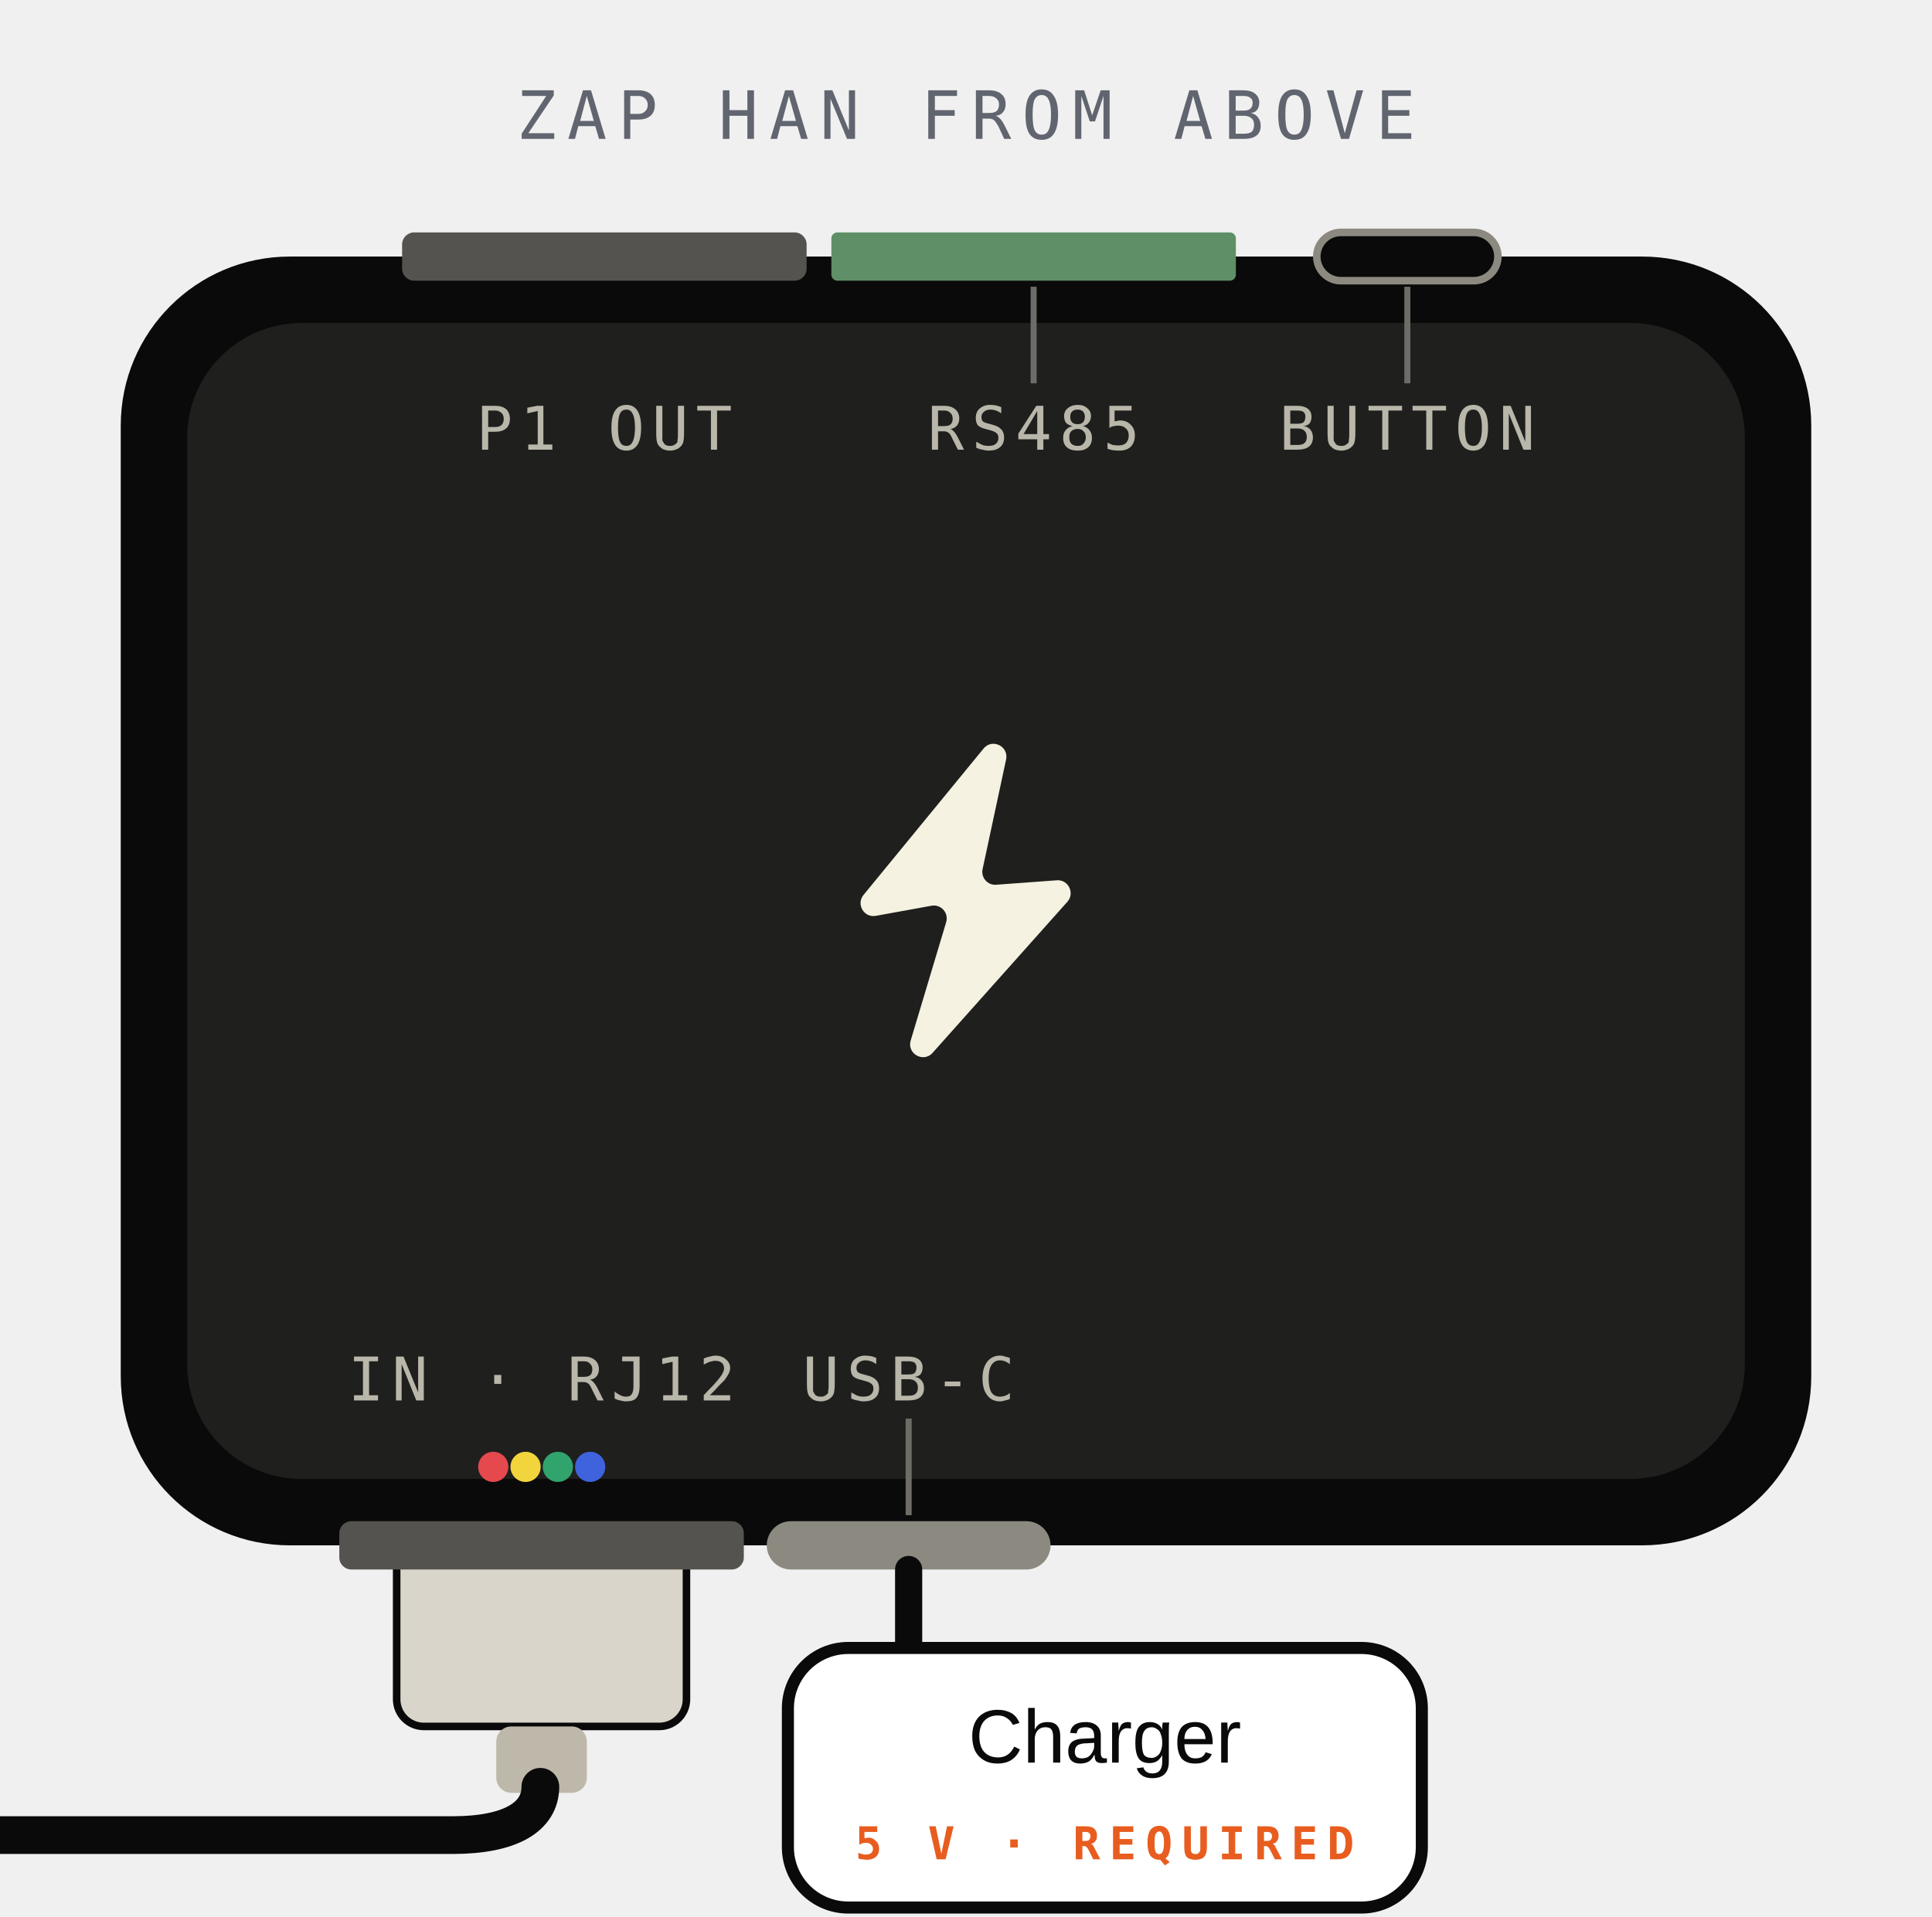
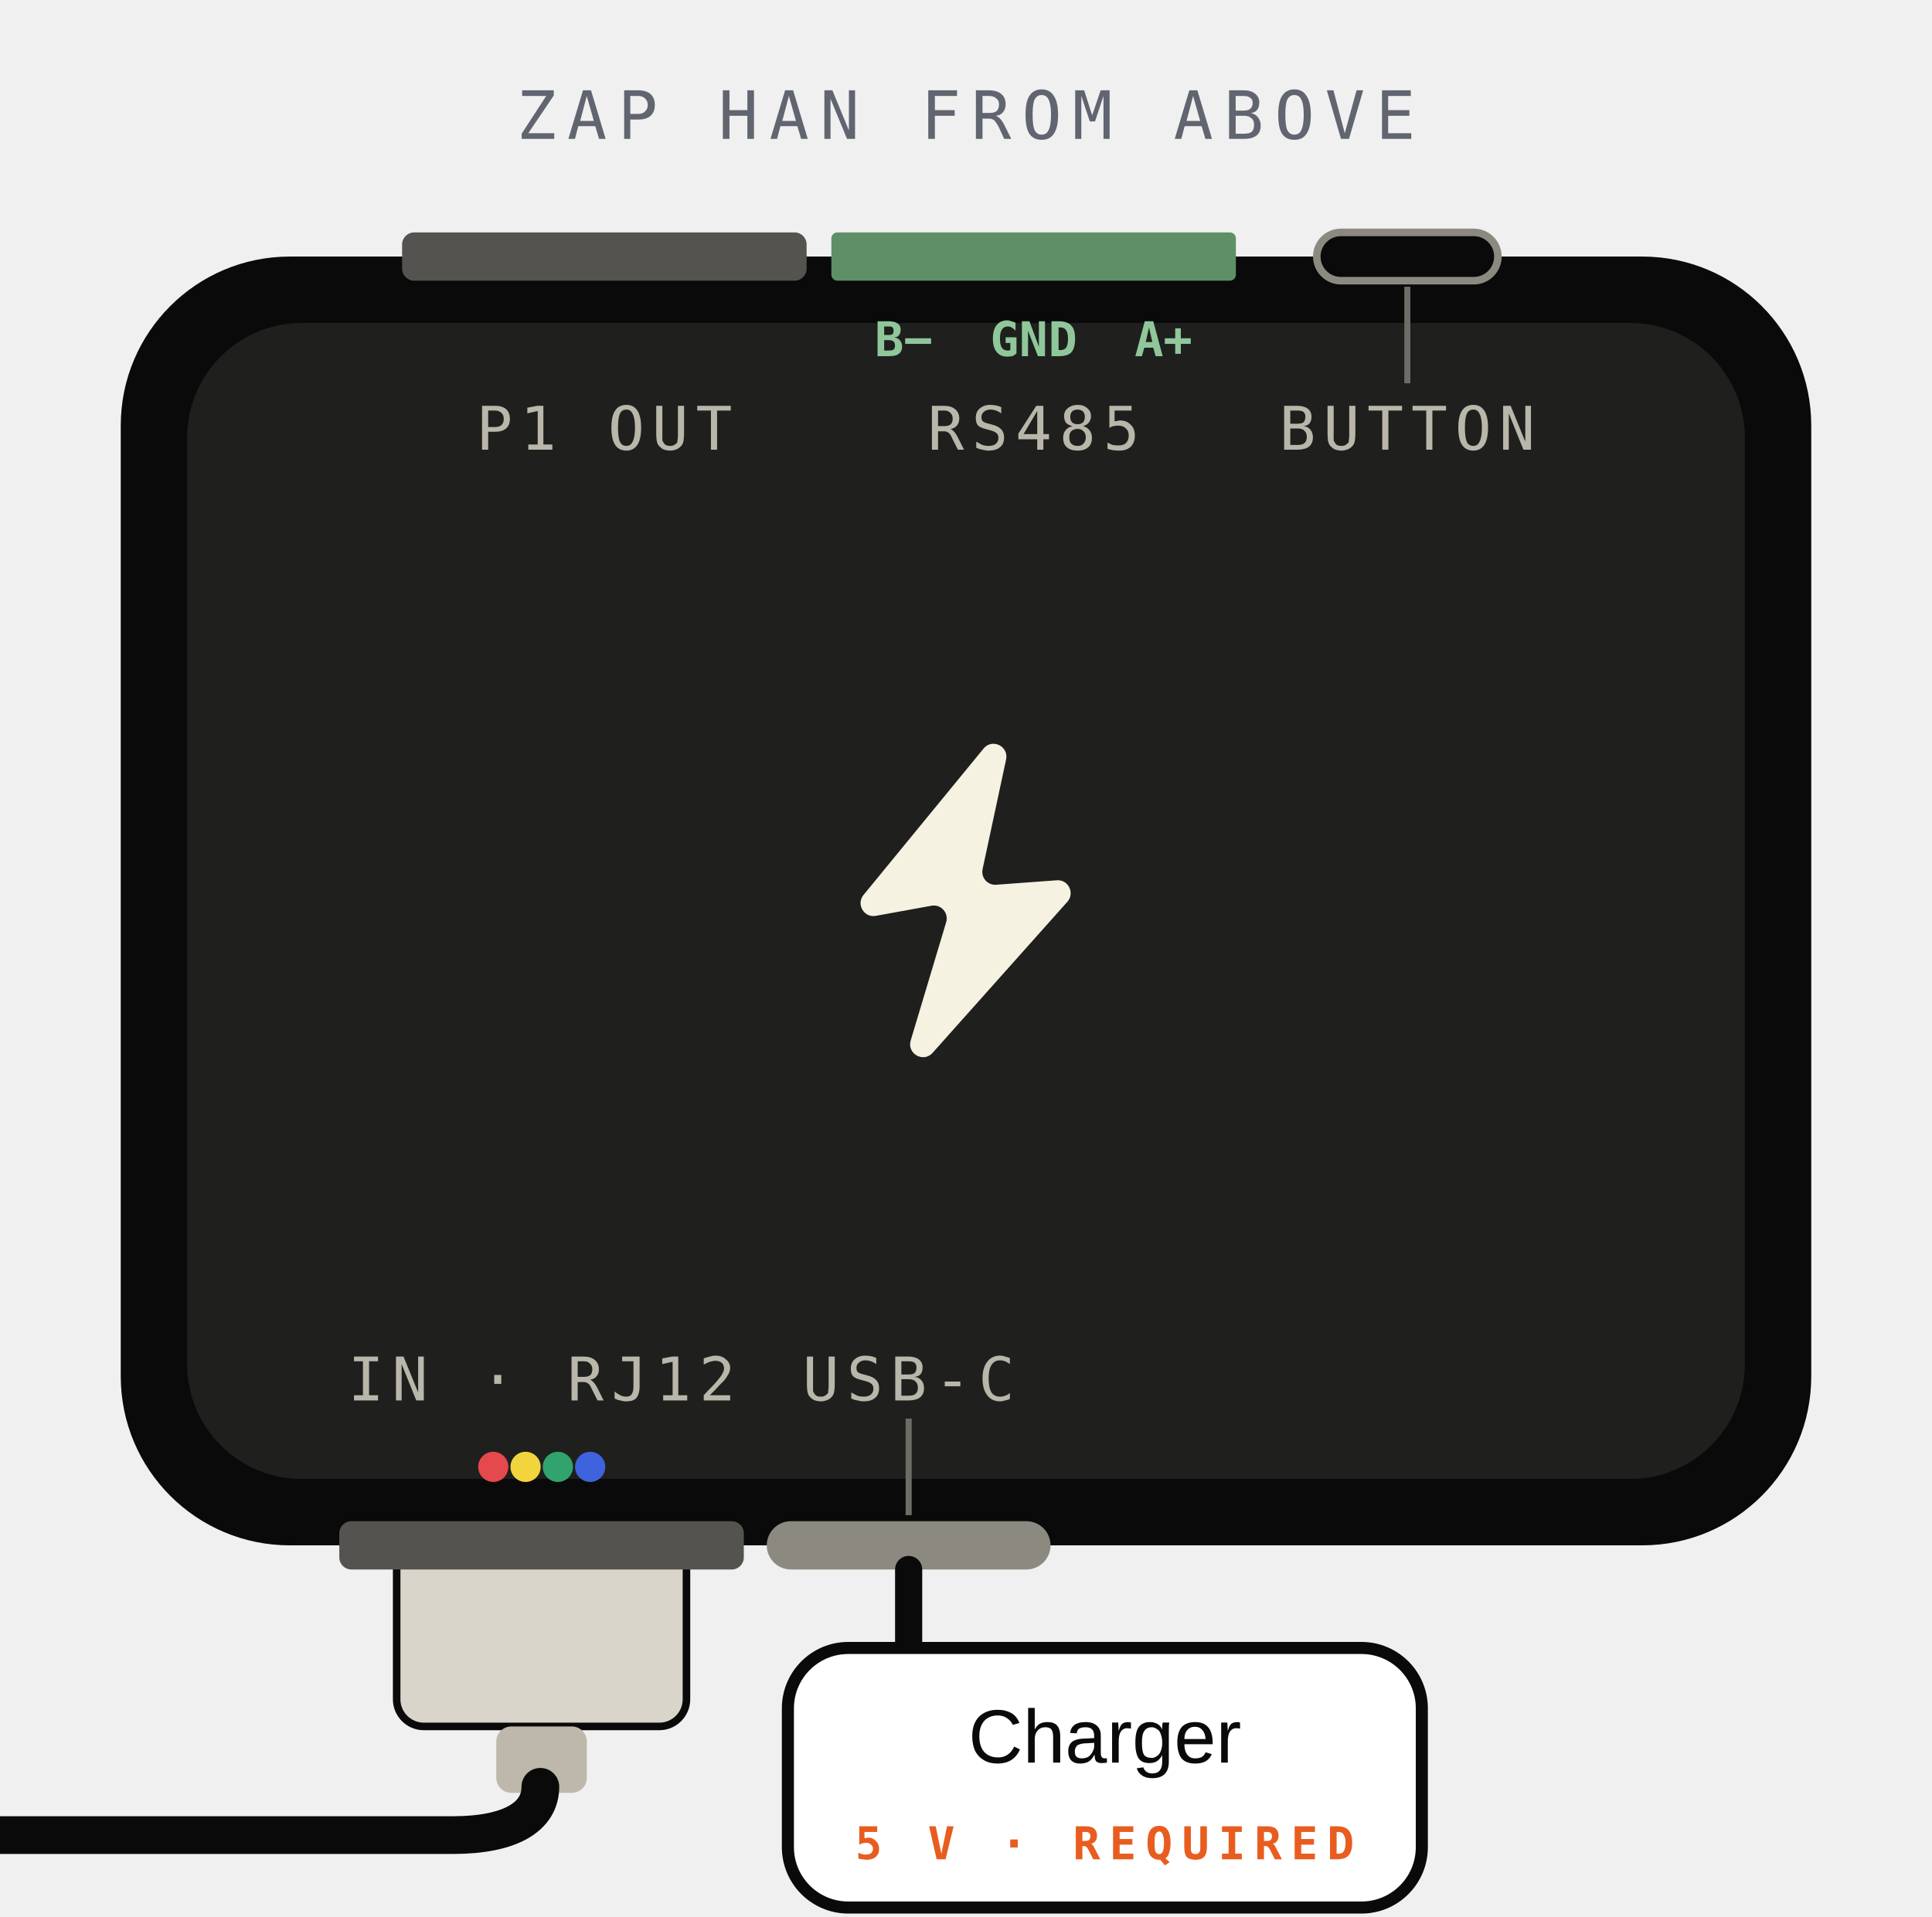
<svg xmlns="http://www.w3.org/2000/svg" viewBox="84 1 64 63.5" width="64mm" height="63.5mm" font-family="Satoshi">
  <style>text{font-family:Satoshi,'Helvetica Neue',Arial,sans-serif}text[font-family='JetBrains Mono']{font-family:'JetBrains Mono',Menlo,monospace}</style>
  <rect x="8" y="7" width="38" height="52" rx="3.2" fill="#FFFFFF" stroke="#0A0A0A" stroke-width="0.4" />
  <text x="12" y="12.6" font-family="JetBrains Mono" font-size="2.2" letter-spacing="0.3" fill="#61656F" text-anchor="start" font-weight="400">ELECTRICITY METER</text>
  <rect x="12" y="14.6" width="30" height="9" rx="1.2" fill="#ECE8DA" />
  <text x="14.4" y="20.6" font-family="JetBrains Mono" font-size="3.9" letter-spacing="0.3" fill="#0A0A0A" text-anchor="start" font-weight="400">12,345.6</text>
  <text x="36.6" y="20.6" font-family="JetBrains Mono" font-size="1.9" letter-spacing="0.3" fill="#61656F" text-anchor="start" font-weight="400">kWh</text>
  <g transform="translate(22.4,33.6) scale(0.6)">
    <rect x="0" y="0" width="14.880" height="12.400" rx="0.9" fill="#FFFFFF" stroke="#B9B4A6" stroke-width="0.267" />
    <path d="M5.385,1.0 H9.495 V2.37 H10.865 V3.74 H13.280 V10.6 H1.600 V3.74 H4.015 V2.37 H5.385 Z" fill="#0A0A0A" />
    <rect x="2.300" y="10.100" width="10.280" height="0.5" fill="#2A2A28" />
    <rect x="3.660" y="7.300" width="0.42" height="3.3" fill="#F5F2E1" />
    <rect x="3.660" y="6.800" width="0.42" height="0.3" fill="#8C8A80" />
    <rect x="4.680" y="7.300" width="0.42" height="3.3" fill="#F5F2E1" />
    <rect x="4.680" y="6.800" width="0.42" height="0.3" fill="#8C8A80" />
    <rect x="5.700" y="7.300" width="0.42" height="3.3" fill="#F5F2E1" />
    <rect x="5.700" y="6.800" width="0.42" height="0.3" fill="#8C8A80" />
    <rect x="6.720" y="7.300" width="0.42" height="3.3" fill="#F5F2E1" />
    <rect x="6.720" y="6.800" width="0.42" height="0.3" fill="#8C8A80" />
    <rect x="7.740" y="7.300" width="0.42" height="3.3" fill="#F5F2E1" />
    <rect x="7.740" y="6.800" width="0.42" height="0.3" fill="#8C8A80" />
    <rect x="8.760" y="7.300" width="0.42" height="3.3" fill="#F5F2E1" />
    <rect x="8.760" y="6.800" width="0.42" height="0.3" fill="#8C8A80" />
    <rect x="9.780" y="7.300" width="0.42" height="3.3" fill="#F5F2E1" />
    <rect x="9.780" y="6.800" width="0.42" height="0.3" fill="#8C8A80" />
    <rect x="10.800" y="7.300" width="0.42" height="3.3" fill="#F5F2E1" />
    <rect x="10.800" y="6.800" width="0.42" height="0.3" fill="#8C8A80" />
  </g>
  <rect x="22.9" y="36.4" width="8.6" height="5.2" rx="0.9" fill="#D9D5CA" stroke="#0A0A0A" stroke-width="0.25" />
  <text x="12" y="39.6" font-family="JetBrains Mono" font-size="2.4" letter-spacing="0.3" fill="#0A0A0A" text-anchor="start" font-weight="700">HAN</text>
  <defs>
    <clipPath id="lupp">
      <circle cx="62" cy="21" r="14" />
    </clipPath>
  </defs>
  <line x1="31.6" y1="35.2" x2="50.4" y2="28.6" stroke="#0A0A0A" stroke-width="0.25" />
  <circle cx="62" cy="21" r="14" fill="#FFFFFF" />
  <g clip-path="url(#lupp)">
    <g transform="translate(50.096,11.08) scale(1.6)">
      <rect x="0" y="0" width="14.880" height="12.400" rx="0.9" fill="#FFFFFF" stroke="none" stroke-width="0.100" />
      <path d="M5.385,1.0 H9.495 V2.37 H10.865 V3.74 H13.280 V10.6 H1.600 V3.74 H4.015 V2.37 H5.385 Z" fill="#0A0A0A" />
      <rect x="2.300" y="10.100" width="10.280" height="0.5" fill="#2A2A28" />
      <rect x="3.660" y="7.300" width="0.42" height="3.3" fill="#F5F2E1" />
      <rect x="3.660" y="6.800" width="0.42" height="0.3" fill="#8C8A80" />
      <rect x="4.680" y="7.300" width="0.42" height="3.3" fill="#F5F2E1" />
      <rect x="4.680" y="6.800" width="0.42" height="0.3" fill="#8C8A80" />
      <rect x="5.700" y="7.300" width="0.42" height="3.3" fill="#F5F2E1" />
      <rect x="5.700" y="6.800" width="0.42" height="0.3" fill="#8C8A80" />
      <rect x="6.720" y="7.300" width="0.42" height="3.3" fill="#F5F2E1" />
      <rect x="6.720" y="6.800" width="0.42" height="0.3" fill="#8C8A80" />
      <rect x="7.740" y="7.300" width="0.42" height="3.3" fill="#F5F2E1" />
      <rect x="7.740" y="6.800" width="0.42" height="0.3" fill="#8C8A80" />
      <rect x="8.760" y="7.300" width="0.42" height="3.3" fill="#F5F2E1" />
      <rect x="8.760" y="6.800" width="0.42" height="0.3" fill="#8C8A80" />
      <rect x="9.780" y="7.300" width="0.42" height="3.3" fill="#F5F2E1" />
      <rect x="9.780" y="6.800" width="0.42" height="0.3" fill="#8C8A80" />
      <rect x="10.800" y="7.300" width="0.42" height="3.3" fill="#F5F2E1" />
      <rect x="10.800" y="6.800" width="0.42" height="0.3" fill="#8C8A80" />
    </g>
  </g>
  <circle cx="62" cy="21" r="14" fill="none" stroke="#0A0A0A" stroke-width="0.4" />
  <text x="62" y="40.4" text-anchor="middle" font-size="3.6" font-weight="700" fill="#0A0A0A">RJ45</text>
  <text x="62" y="44.1" font-family="JetBrains Mono" font-size="2.1" letter-spacing="0.3" fill="#61656F" text-anchor="middle" font-weight="400">8 PINS · HAN</text>
  <text x="116.0" y="5.6" text-anchor="middle" font-family="JetBrains Mono" font-size="2.2" letter-spacing="0.35" fill="#61656F">ZAP HAN FROM ABOVE</text>
  <rect x="97.14" y="51.60" width="9.6" height="6.6" rx="0.9" fill="#D9D5CA" stroke="#0A0A0A" stroke-width="0.25" />
  <rect x="100.44" y="58.20" width="3" height="2.2" rx="0.5" fill="#BDB8AA" />
  <rect x="88" y="9.5" width="56" height="42.7" rx="5.6" fill="#0A0A0A" />
  <rect x="90.2" y="11.7" width="51.6" height="38.3" rx="3.8" fill="#1F1F1E" />
  <path d="M27.227 7.676C27.541 6.213 25.689 5.312 24.742 6.467L11.486 22.634C10.645 23.66 11.534 25.183 12.836 24.946L18.997 23.828C20.041 23.639 20.916 24.624 20.61 25.645L16.693 38.711C16.255 40.172 18.097 41.212 19.111 40.076L33.991 23.395C34.844 22.438 34.104 20.924 32.829 21.018L26.125 21.511C25.179 21.58 24.432 20.718 24.632 19.786L27.227 7.676Z" fill="#F5F2E1" transform="translate(109.16,23.86) scale(0.3)" />
  <rect x="97.32" y="8.70" width="13.4" height="1.6" rx="0.4" fill="#55534F" />
  <rect x="111.54" y="8.70" width="13.4" height="1.6" rx="0.2" fill="#5E8F66" />
  <rect x="127.62" y="8.70" width="6" height="1.6" rx="0.8" fill="#0A0A0A" stroke="#8C8A80" stroke-width="0.25" />
-   <line x1="118.24" y1="10.50" x2="118.24" y2="13.70" stroke="#6E6C66" stroke-width="0.2" />
  <line x1="130.62" y1="10.50" x2="130.62" y2="13.70" stroke="#6E6C66" stroke-width="0.2" />
  <text x="104.02" y="15.90" font-family="JetBrains Mono" font-size="2" letter-spacing="0.25" fill="#B9B6AA" text-anchor="middle">P1 OUT</text>
+   <text x="113.94" y="12.80" font-family="JetBrains Mono" font-size="1.6" font-weight="700" fill="#8FC79A" text-anchor="middle">B−</text>
+   <text x="118.24" y="12.80" font-family="JetBrains Mono" font-size="1.6" font-weight="700" fill="#8FC79A" text-anchor="middle">GND</text>
+   <text x="122.54" y="12.80" font-family="JetBrains Mono" font-size="1.6" font-weight="700" fill="#8FC79A" text-anchor="middle">A+</text>
  <text x="118.24" y="15.90" font-family="JetBrains Mono" font-size="2" letter-spacing="0.25" fill="#B9B6AA" text-anchor="middle">RS485</text>
  <text x="130.62" y="15.90" font-family="JetBrains Mono" font-size="2" letter-spacing="0.25" fill="#B9B6AA" text-anchor="middle">BUTTON</text>
  <rect x="95.24" y="51.40" width="13.4" height="1.6" rx="0.4" fill="#55534F" />
  <rect x="109.40" y="51.40" width="9.4" height="1.6" rx="0.8" fill="#8C8A80" />
  <circle cx="100.34" cy="49.60" r="0.5" fill="#E5484D" />
  <circle cx="101.41" cy="49.60" r="0.5" fill="#F2D53C" />
  <circle cx="102.48" cy="49.60" r="0.5" fill="#30A46C" />
  <circle cx="103.55" cy="49.60" r="0.5" fill="#3E63DD" />
  <line x1="114.10" y1="51.20" x2="114.10" y2="48.00" stroke="#6E6C66" stroke-width="0.2" />
  <text x="101.94" y="47.40" font-family="JetBrains Mono" font-size="2" letter-spacing="0.25" fill="#B9B6AA" text-anchor="middle">IN · RJ12</text>
  <text x="114.10" y="47.40" font-family="JetBrains Mono" font-size="2" letter-spacing="0.25" fill="#B9B6AA" text-anchor="middle">USB-C</text>
  <path d="M114.10 53.00 V55.60" fill="none" stroke="#0A0A0A" stroke-width="0.9" stroke-linecap="round" />
  <rect x="110.10" y="55.60" width="21" height="8.6" rx="2" fill="#FFFFFF" stroke="#0A0A0A" stroke-width="0.4" />
  <text x="120.60" y="59.40" text-anchor="middle" font-size="2.5" font-weight="500" fill="#0A0A0A">Charger</text>
  <text x="120.596" y="62.6" font-family="JetBrains Mono" font-size="1.5" letter-spacing="0.3" fill="#E85D1F" text-anchor="middle" font-weight="700">5 V · REQUIRED</text>
  <path d="M27.2 41.6 V56 C27.2 59.8 29.6 61.8 33.4 61.8 H99 C100.9 61.8 101.9 61.2 101.9 60.2" fill="none" stroke="#0A0A0A" stroke-width="1.25" stroke-linecap="round" stroke-linejoin="round" />
  <text x="47" y="59.6" font-family="JetBrains Mono" font-size="2" letter-spacing="0.3" fill="#0A0A0A" text-anchor="middle" font-weight="700">RJ45 → RJ12</text>
  <text x="158.5" y="12.6" font-family="JetBrains Mono" font-size="2.2" letter-spacing="0.3" fill="#61656F" text-anchor="start" font-weight="400">THE LIGHT</text>
  <circle cx="153.72" cy="17.55" r="0.55" fill="#E5484D" />
  <circle cx="154.28" cy="17.55" r="0.55" fill="#F5A524" />
  <circle cx="154.82" cy="17.55" r="0.55" fill="#F2D53C" />
  <circle cx="155.38" cy="17.55" r="0.55" fill="#30A46C" />
  <circle cx="155.92" cy="17.55" r="0.55" fill="#3E63DD" />
  <circle cx="156.47" cy="17.55" r="0.55" fill="#8E4EC6" />
  <text x="158.1" y="18.4" font-size="2.6" font-weight="500" fill="#0A0A0A">Rainbow <tspan font-family="JetBrains Mono" font-size="1.7" letter-spacing="0.2" fill="#61656F">~1 s</tspan>
  </text>
  <text x="158.1" y="21.6" font-size="2.35" fill="#33363C">Starting</text>
  <circle cx="155.1" cy="26.75" r="1.0" fill="#1D4ED8" />
  <text x="158.1" y="27.6" font-size="2.6" font-weight="500" fill="#0A0A0A">Blue, solid <tspan font-family="JetBrains Mono" font-size="1.7" letter-spacing="0.2" fill="#61656F" />
  </text>
  <text x="158.1" y="30.8" font-size="2.35" fill="#33363C">Waiting for the app</text>
  <circle cx="155.1" cy="35.95" r="1.0" fill="#FFFFFF" stroke="#9C9A92" stroke-width="0.3" />
  <text x="158.1" y="36.8" font-size="2.6" font-weight="500" fill="#0A0A0A">Off <tspan font-family="JetBrains Mono" font-size="1.7" letter-spacing="0.2" fill="#61656F" />
  </text>
  <text x="158.1" y="40.0" font-size="2.35" fill="#33363C">Running, or no power</text>
  <circle cx="155.1" cy="45.15" r="1.0" fill="#1D4ED8" />
  <text x="158.1" y="46.0" font-size="2.6" font-weight="500" fill="#0A0A0A">Blue, fast <tspan font-family="JetBrains Mono" font-size="1.7" letter-spacing="0.2" fill="#61656F">BUTTON</tspan>
  </text>
  <text x="158.1" y="49.2" font-size="2.35" fill="#33363C">5–10 s: Wi-Fi cleared</text>
</svg>
